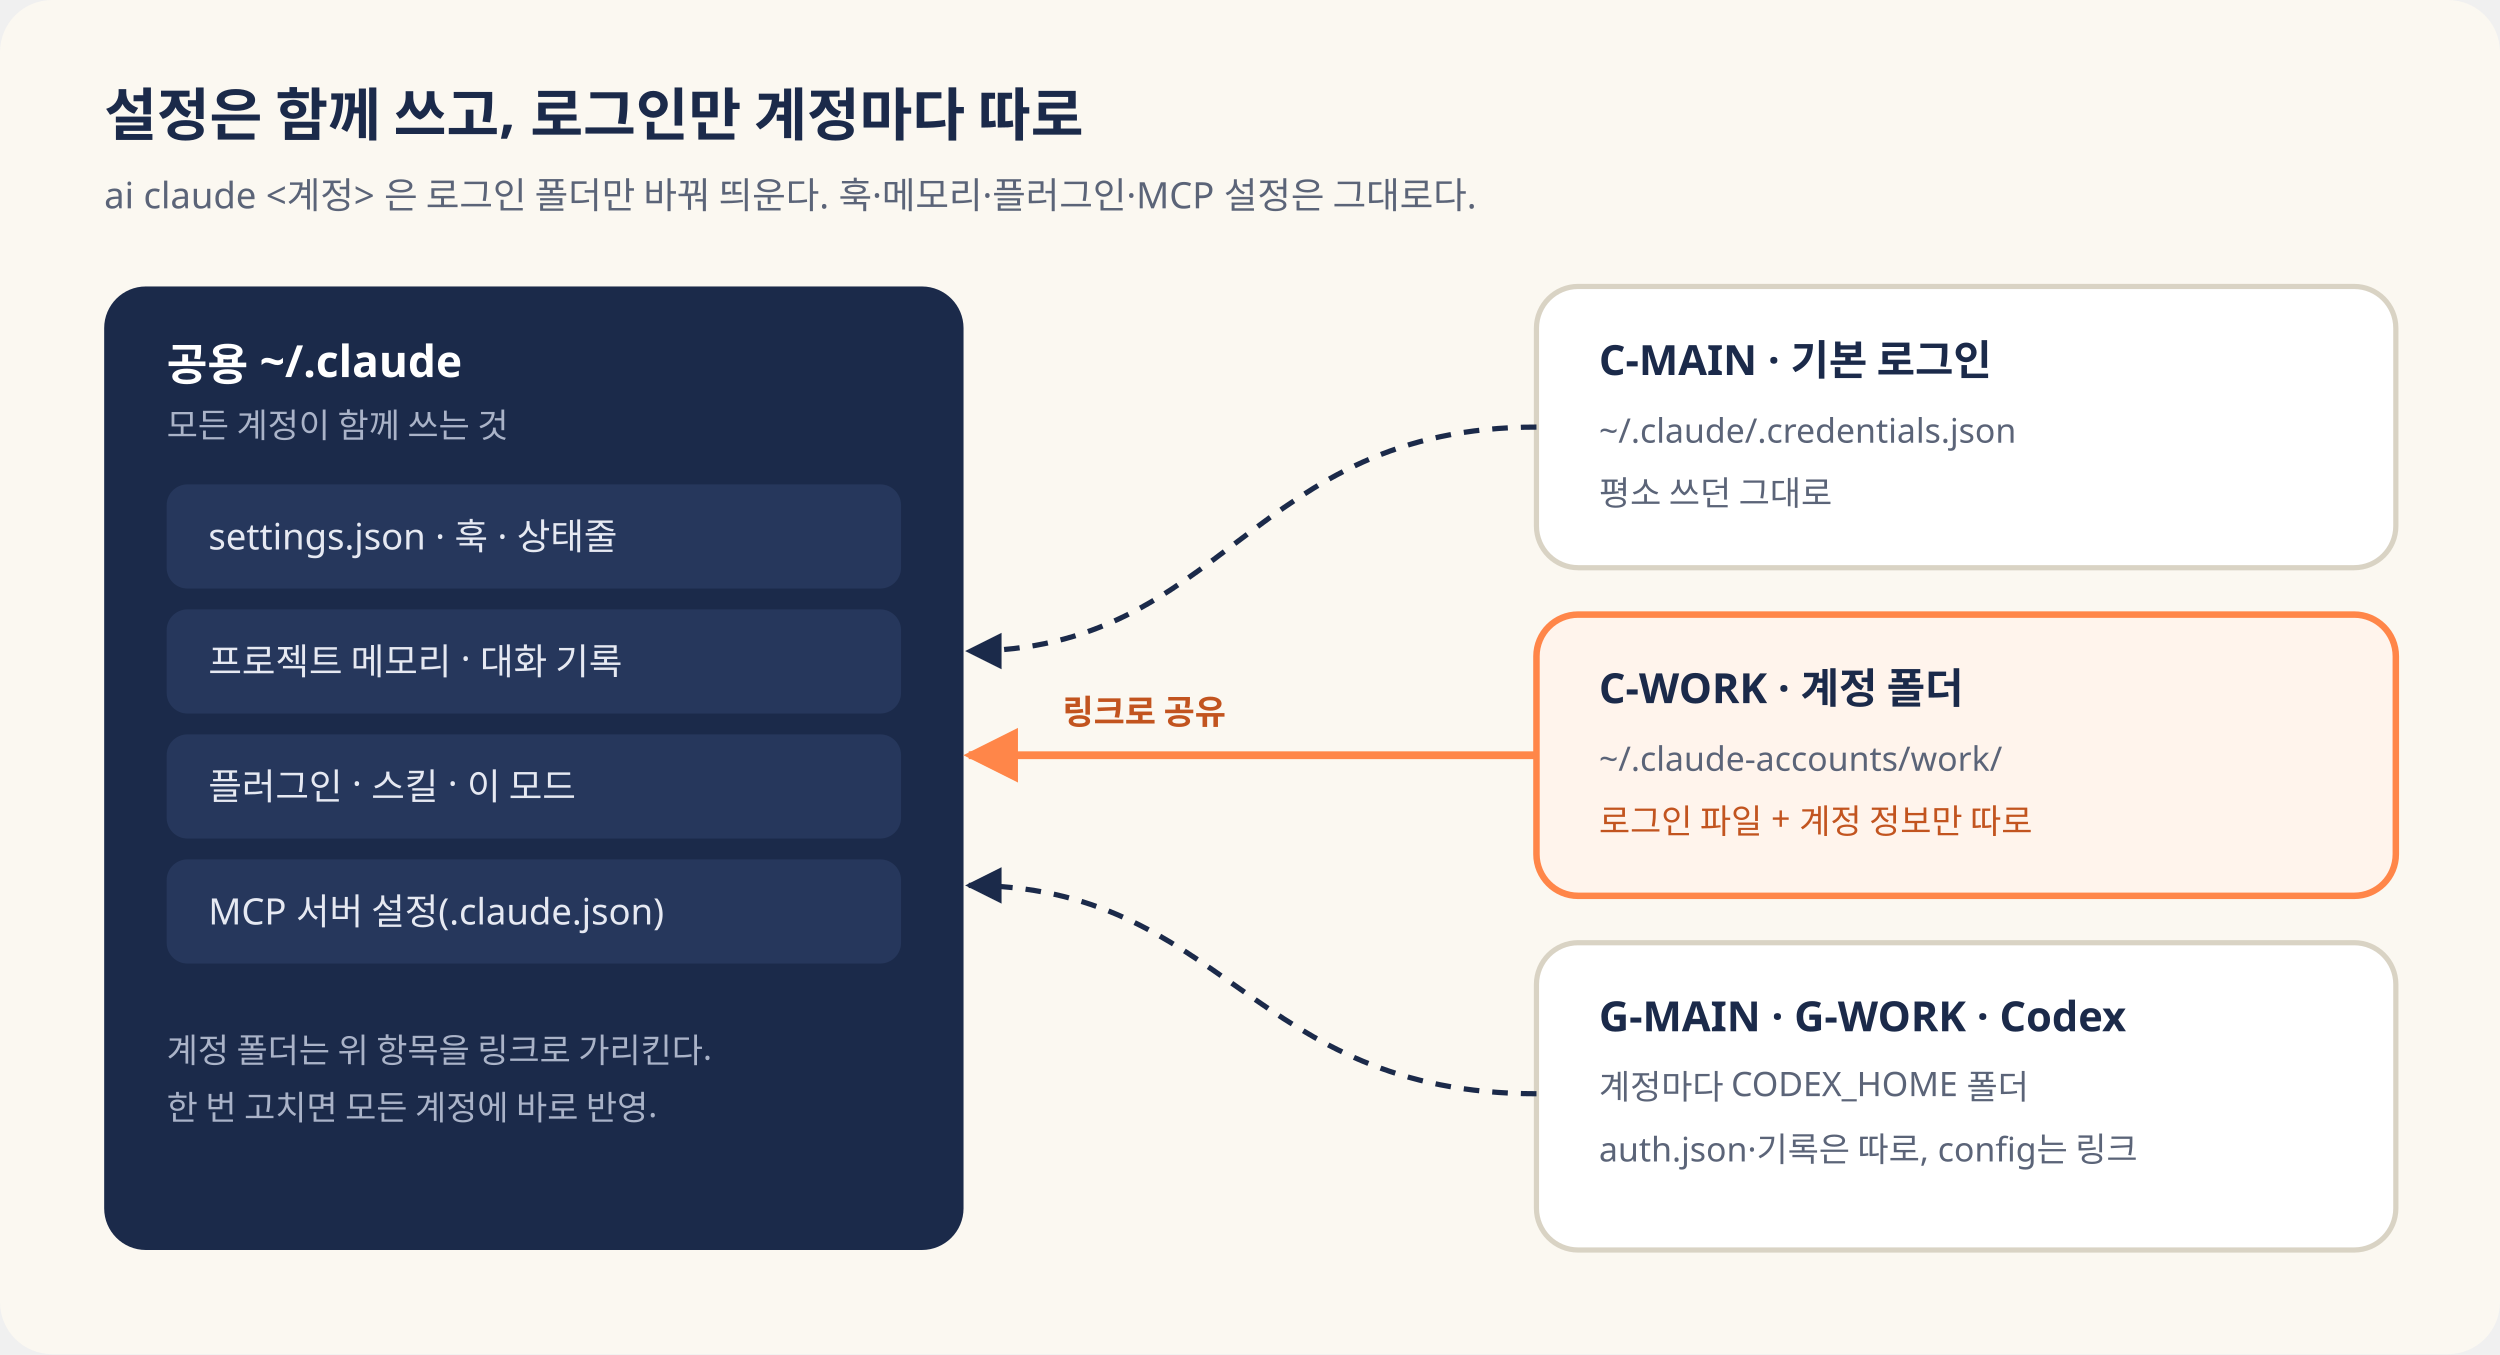
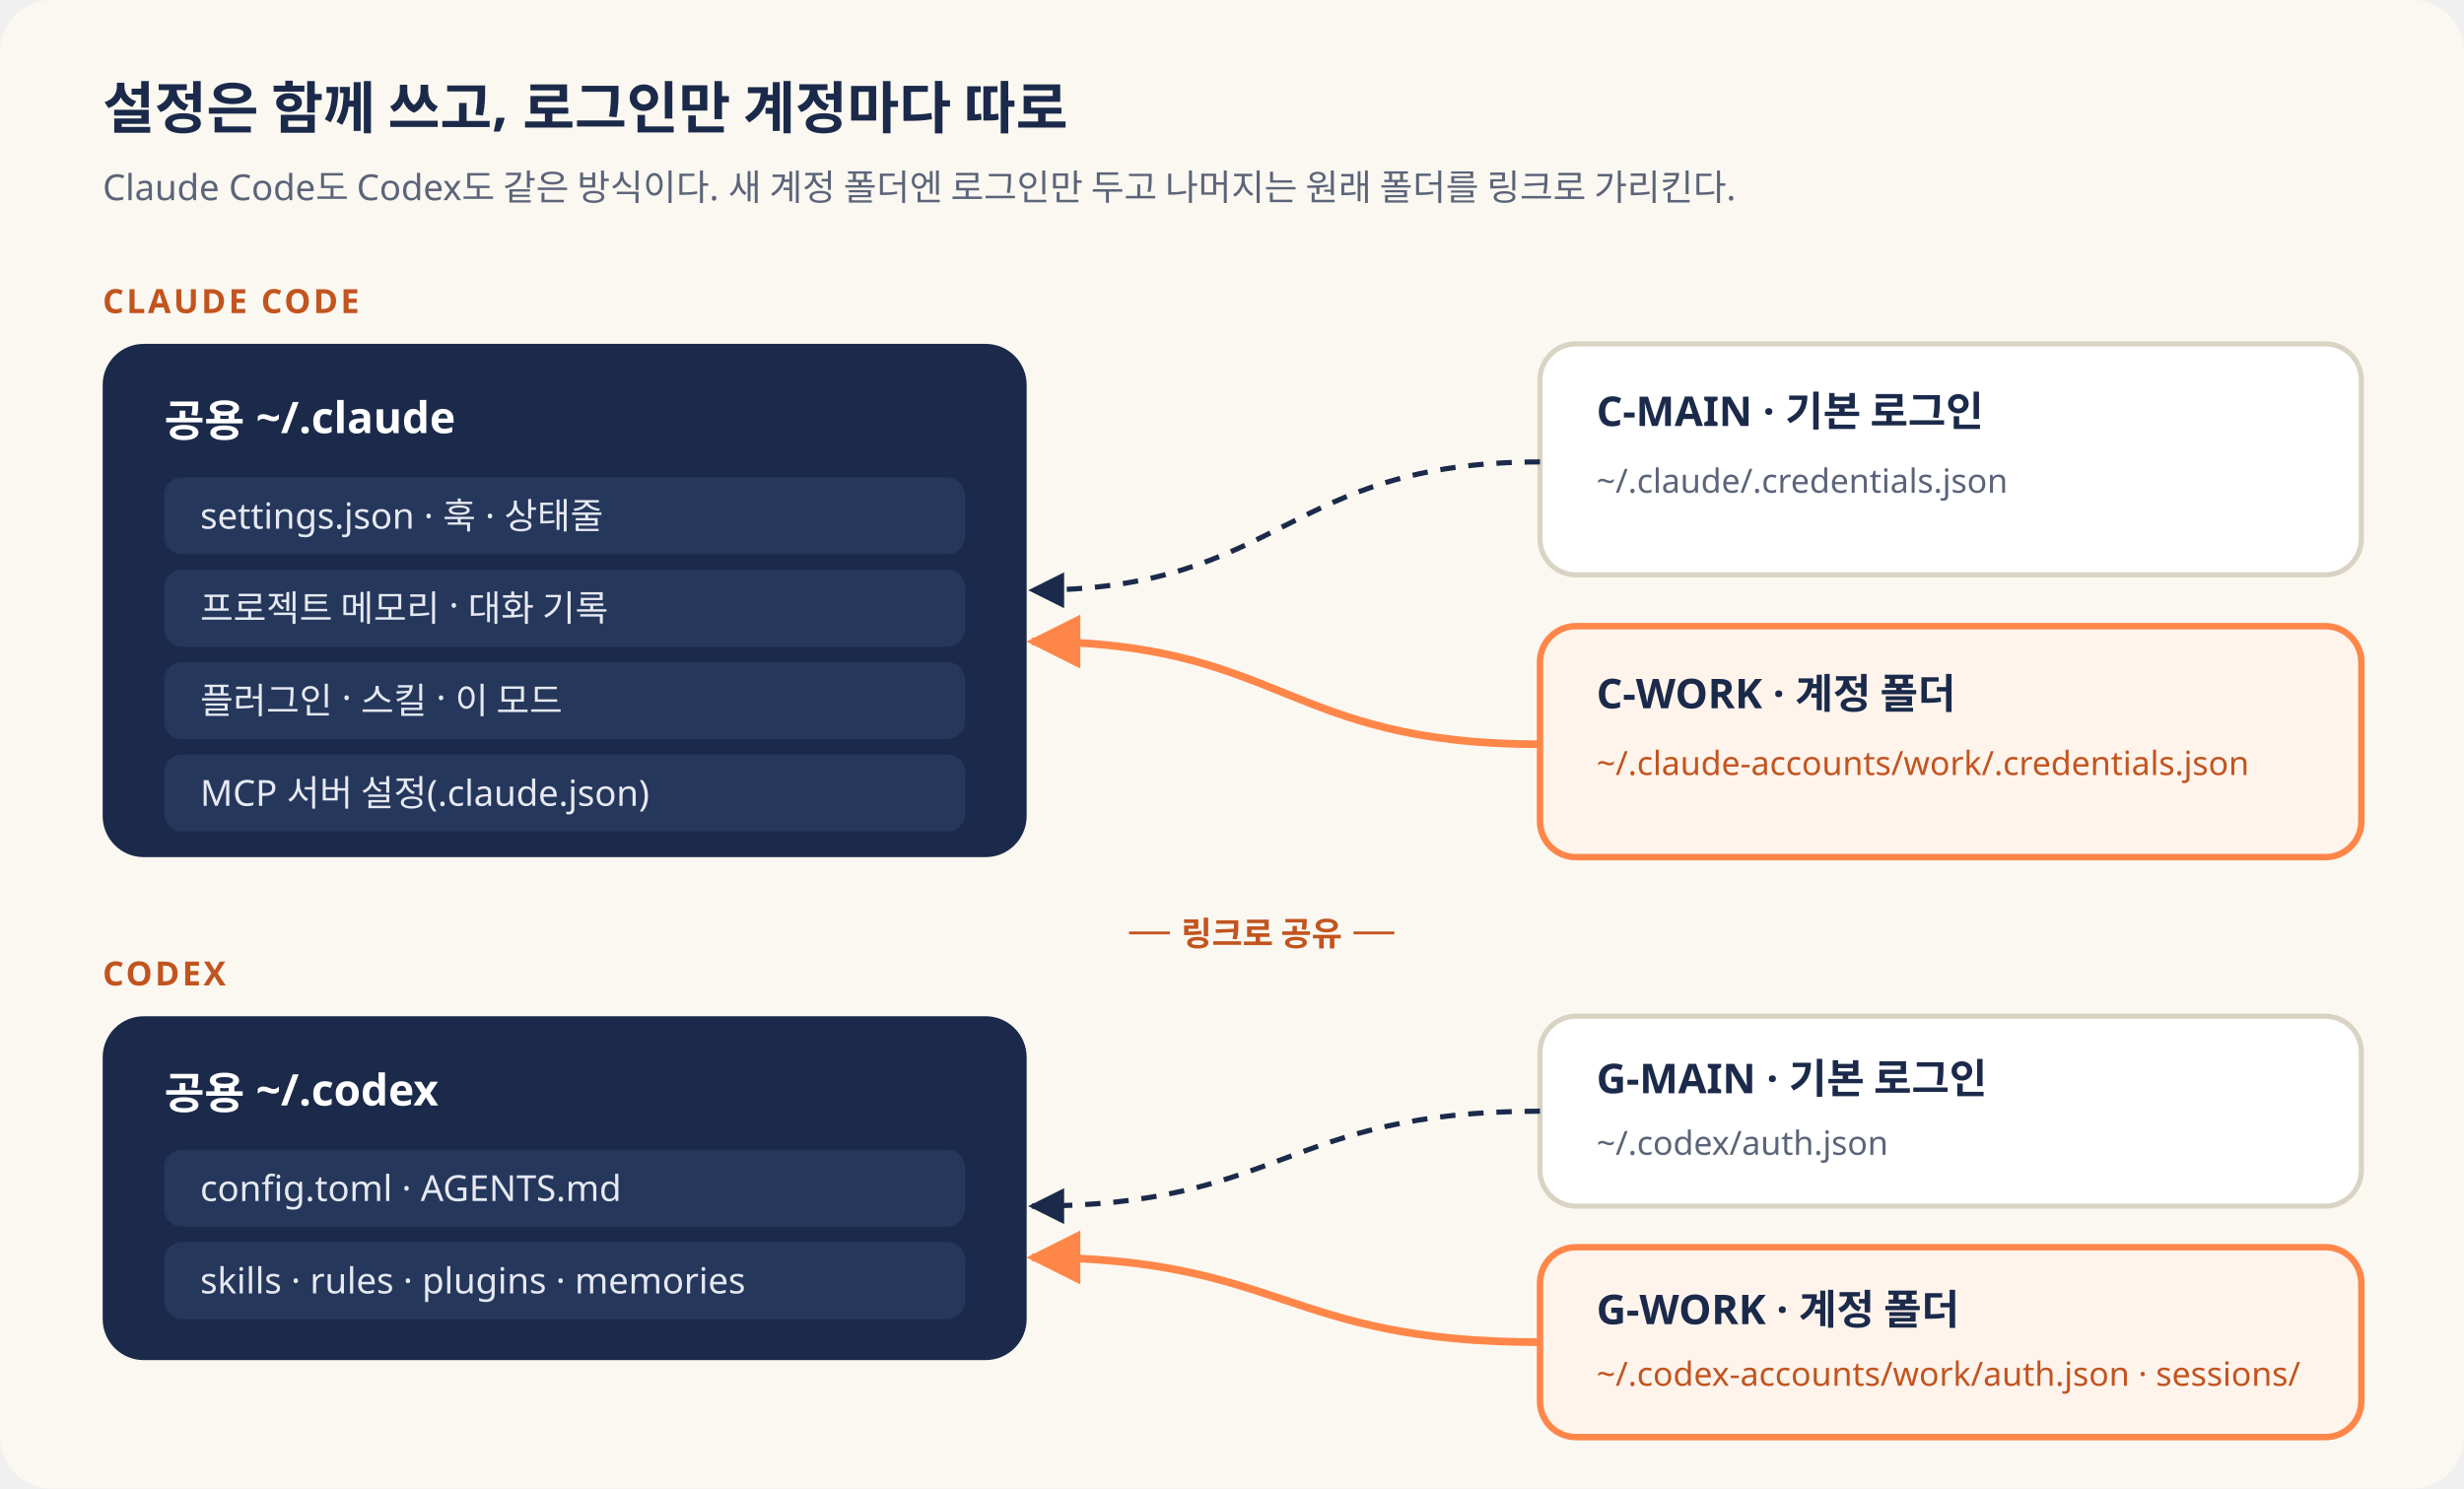
- <svg xmlns="http://www.w3.org/2000/svg" viewBox="0 0 960 520" font-family="'Pretendard','Apple SD Gothic Neo','Malgun Gothic','Noto Sans KR',sans-serif">
-   <rect width="960" height="520" rx="20" fill="#fbf8f1" />
+ <svg xmlns="http://www.w3.org/2000/svg" viewBox="0 0 960 580" font-family="'Pretendard','Apple SD Gothic Neo','Malgun Gothic','Noto Sans KR',sans-serif">
+   <rect width="960" height="580" rx="20" fill="#fbf8f1" />
  <defs>
    <marker id="a" viewBox="0 0 10 10" refX="9" refY="5" markerWidth="7" markerHeight="7" orient="auto">
      <path d="M0 0L10 5L0 10z" fill="#1b2a4a" />
    </marker>
    <marker id="o" viewBox="0 0 10 10" refX="9" refY="5" markerWidth="7" markerHeight="7" orient="auto">
      <path d="M0 0L10 5L0 10z" fill="#ff8649" />
    </marker>
  </defs>
-   <text x="40" y="52" font-size="22" font-weight="700" fill="#1b2a4a">설정은 함께 쓰고, 로그인만 계정마다 따로</text>
-   <text x="40" y="80" font-size="14" fill="#5b6478">ai claude &lt;계정&gt; 은 로그인 폴더만 바꿔 띄운다. 훅·메모리·플러그인·MCP 설정은 그대로다.</text>
-   <rect x="40" y="110" width="330" height="370" rx="16" fill="#1b2a4a" />
-   <text x="64" y="146" font-size="17" font-weight="700" fill="#fff">공용 ~/.claude</text>
-   <text x="64" y="168" font-size="13" fill="#aab3c8">모든 계정이 함께 쓰는 것</text>
+   <text x="40" y="50" font-size="22" font-weight="700" fill="#1b2a4a">설정은 함께 쓰고, 로그인만 계정마다 따로</text>
+   <text x="40" y="78" font-size="14" fill="#5b6478">Claude Code도 Codex도 같은 방식이다. 새 계정 폴더엔 로그인만 두고 나머지는 원래 폴더를 링크로 가리킨다.</text>
+   <text x="40" y="122" font-size="13" font-weight="700" fill="#c2541f" letter-spacing="1">CLAUDE CODE</text>
+   <rect x="40" y="134" width="360" height="200" rx="16" fill="#1b2a4a" />
+   <text x="64" y="170" font-size="17" font-weight="700" fill="#fff">공용 ~/.claude</text>
  <g font-size="14" fill="#e6e9f2">
-     <rect x="64" y="186" width="282" height="40" rx="8" fill="#26375c" />
-     <text x="80" y="211">settings.json · 훅 · 상태줄</text>
-     <rect x="64" y="234" width="282" height="40" rx="8" fill="#26375c" />
-     <text x="80" y="259">프로젝트 메모리 · 대화 기록</text>
-     <rect x="64" y="282" width="282" height="40" rx="8" fill="#26375c" />
-     <text x="80" y="307">플러그인 · 스킬 · 이 모드</text>
-     <rect x="64" y="330" width="282" height="40" rx="8" fill="#26375c" />
-     <text x="80" y="355">MCP 서버 설정(.claude.json)</text>
+     <rect x="64" y="186" width="312" height="30" rx="7" fill="#26375c" />
+     <text x="78" y="206">settings.json · 훅 · 상태줄</text>
+     <rect x="64" y="222" width="312" height="30" rx="7" fill="#26375c" />
+     <text x="78" y="242">프로젝트 메모리 · 대화 기록</text>
+     <rect x="64" y="258" width="312" height="30" rx="7" fill="#26375c" />
+     <text x="78" y="278">플러그인 · 스킬 · 이 모드</text>
+     <rect x="64" y="294" width="312" height="30" rx="7" fill="#26375c" />
+     <text x="78" y="314">MCP 서버 설정(.claude.json)</text>
  </g>
-   <text x="64" y="408" font-size="13" fill="#aab3c8">계정 폴더는 위 항목을 링크로 가리킨다.</text>
-   <text x="64" y="430" font-size="13" fill="#aab3c8">한 번 고치면 모든 계정에 바로 반영.</text>
-   <g>
-     <rect x="590" y="110" width="330" height="108" rx="16" fill="#fff" stroke="#d9d3c4" stroke-width="2" />
-     <text x="614" y="144" font-size="16" font-weight="700" fill="#1b2a4a">C-MAIN · 기본 로그인</text>
-     <text x="614" y="170" font-size="13" fill="#5b6478">~/.claude/.credentials.json</text>
-     <text x="614" y="194" font-size="13" fill="#5b6478">평소 쓰던 그대로</text>
-     <rect x="590" y="236" width="330" height="108" rx="16" fill="#fff4ec" stroke="#ff8649" stroke-width="2.5" />
-     <text x="614" y="270" font-size="16" font-weight="700" fill="#1b2a4a">C-WORK · 계정 폴더</text>
-     <text x="614" y="296" font-size="13" fill="#5b6478">~/.claude-accounts/work/</text>
-     <text x="614" y="320" font-size="13" fill="#c2541f">로그인 파일 + 계정 정보만 따로</text>
-     <rect x="590" y="362" width="330" height="118" rx="16" fill="#fff" stroke="#d9d3c4" stroke-width="2" />
-     <text x="614" y="396" font-size="16" font-weight="700" fill="#1b2a4a">G-MAIN · G-WORK · Codex</text>
-     <text x="614" y="422" font-size="13" fill="#5b6478">계정마다 CODEX_HOME 폴더</text>
-     <text x="614" y="446" font-size="13" fill="#5b6478">auth.json·기록은 따로, config는 링크</text>
+   <rect x="600" y="134" width="320" height="90" rx="14" fill="#fff" stroke="#d9d3c4" stroke-width="2" />
+   <text x="622" y="166" font-size="16" font-weight="700" fill="#1b2a4a">C-MAIN · 기본 로그인</text>
+   <text x="622" y="192" font-size="13" fill="#5b6478">~/.claude/.credentials.json</text>
+   <rect x="600" y="244" width="320" height="90" rx="14" fill="#fff4ec" stroke="#ff8649" stroke-width="2.5" />
+   <text x="622" y="276" font-size="16" font-weight="700" fill="#1b2a4a">C-WORK · 계정 폴더</text>
+   <text x="622" y="302" font-size="13" fill="#c2541f">~/.claude-accounts/work/.credentials.json</text>
+   <path d="M600 180 C500 180 500 230 402 230" fill="none" stroke="#1b2a4a" stroke-width="2" stroke-dasharray="6 5" marker-end="url(#a)" />
+   <path d="M600 290 C500 290 500 250 402 250" fill="none" stroke="#ff8649" stroke-width="3" marker-end="url(#o)" />
+   <text x="40" y="384" font-size="13" font-weight="700" fill="#c2541f" letter-spacing="1">CODEX</text>
+   <rect x="40" y="396" width="360" height="134" rx="16" fill="#1b2a4a" />
+   <text x="64" y="432" font-size="17" font-weight="700" fill="#fff">공용 ~/.codex</text>
+   <g font-size="14" fill="#e6e9f2">
+     <rect x="64" y="448" width="312" height="30" rx="7" fill="#26375c" />
+     <text x="78" y="468">config.toml · AGENTS.md</text>
+     <rect x="64" y="484" width="312" height="30" rx="7" fill="#26375c" />
+     <text x="78" y="504">skills · rules · plugins · memories</text>
  </g>
-   <path d="M590 164 C480 164 470 250 372 250" fill="none" stroke="#1b2a4a" stroke-width="2" stroke-dasharray="6 5" marker-end="url(#a)" />
-   <path d="M590 290 C480 290 470 290 372 290" fill="none" stroke="#ff8649" stroke-width="3" marker-end="url(#o)" />
-   <path d="M590 420 C480 420 470 340 372 340" fill="none" stroke="#1b2a4a" stroke-width="2" stroke-dasharray="6 5" marker-end="url(#a)" />
-   <text x="408" y="278" font-size="13" fill="#c2541f" font-weight="700">링크로 공유</text>
+   <rect x="600" y="396" width="320" height="74" rx="14" fill="#fff" stroke="#d9d3c4" stroke-width="2" />
+   <text x="622" y="426" font-size="16" font-weight="700" fill="#1b2a4a">G-MAIN · 기본 로그인</text>
+   <text x="622" y="450" font-size="13" fill="#5b6478">~/.codex/auth.json</text>
+   <rect x="600" y="486" width="320" height="74" rx="14" fill="#fff4ec" stroke="#ff8649" stroke-width="2.5" />
+   <text x="622" y="516" font-size="16" font-weight="700" fill="#1b2a4a">G-WORK · 계정 폴더</text>
+   <text x="622" y="540" font-size="13" fill="#c2541f">~/.codex-accounts/work/auth.json · sessions/</text>
+   <path d="M600 433 C500 433 500 470 402 470" fill="none" stroke="#1b2a4a" stroke-width="2" stroke-dasharray="6 5" marker-end="url(#a)" />
+   <path d="M600 523 C500 523 500 490 402 490" fill="none" stroke="#ff8649" stroke-width="3" marker-end="url(#o)" />
+   <text x="440" y="368" font-size="13" fill="#c2541f" font-weight="700">── 링크로 공유 ──</text>
</svg>
